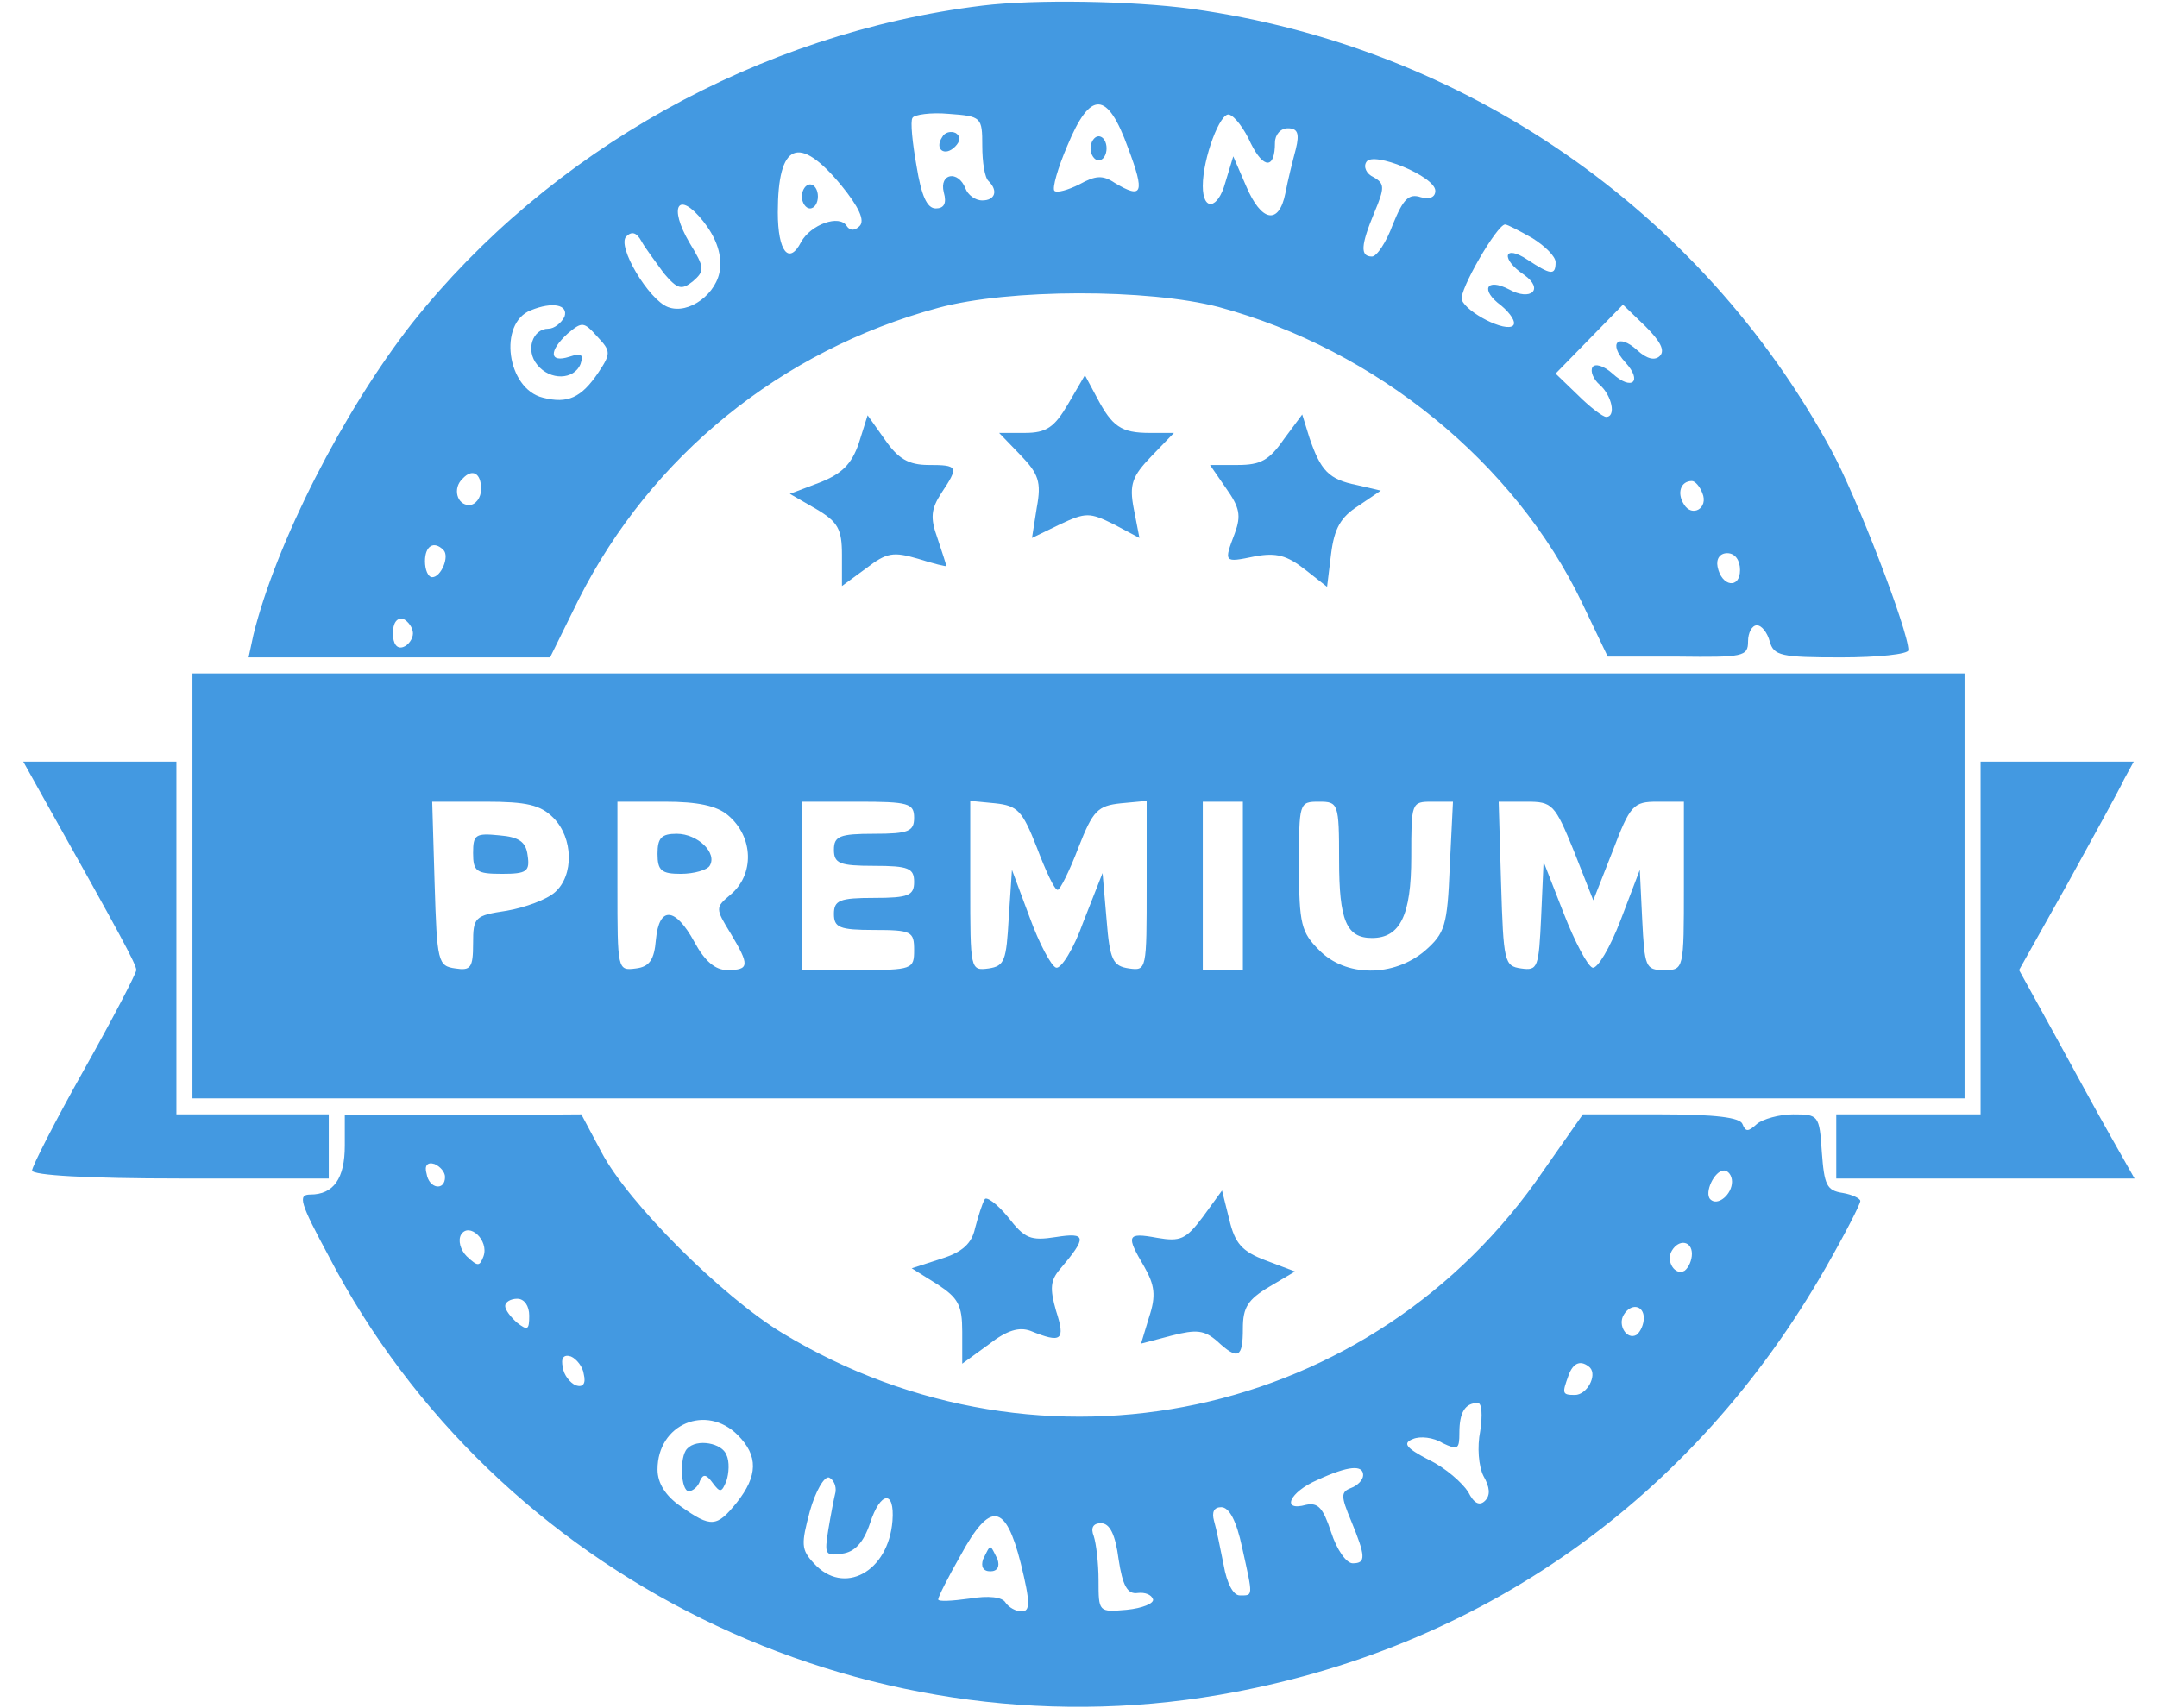
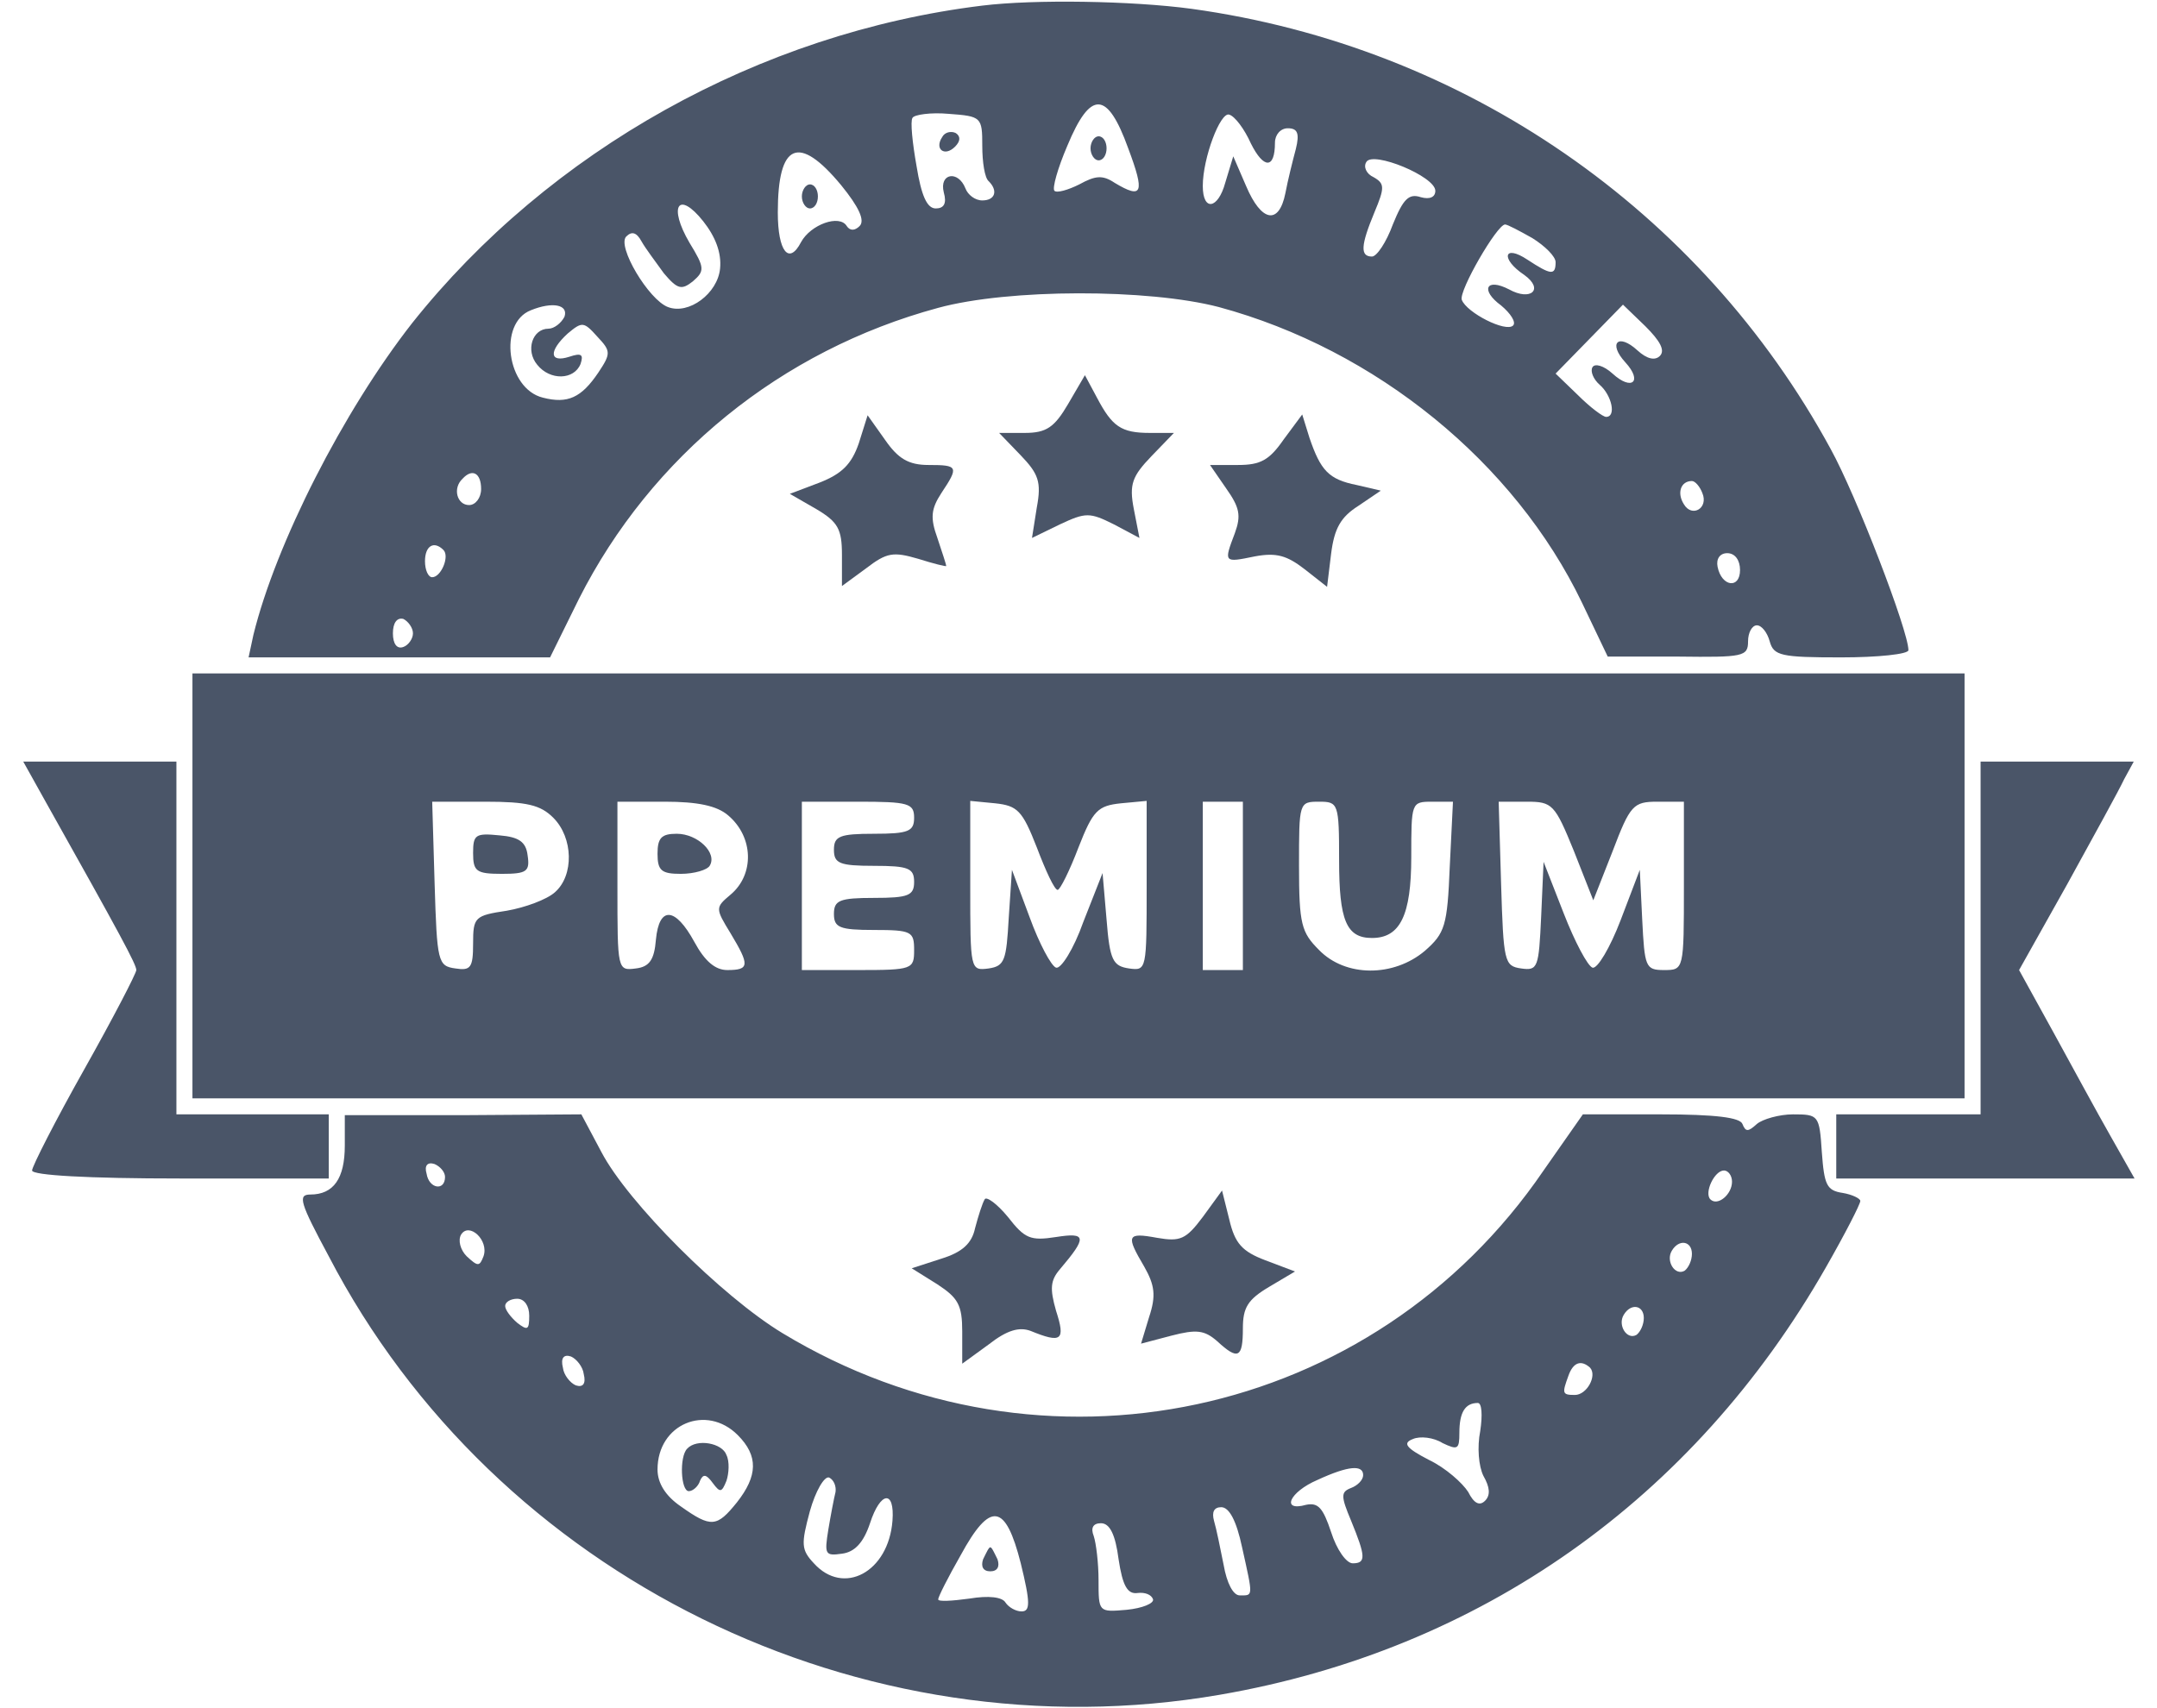
<svg xmlns="http://www.w3.org/2000/svg" version="1.0" width="269pt" height="213pt" viewBox="0 0 269 213" preserveAspectRatio="xMidYMid meet">
-   <g transform="translate(0,213) scale(0.1,-0.1)" fill="#4399E1" stroke="none">
+   <g transform="translate(0,213) scale(0.1,-0.1)" fill="#4A5568" stroke="none">
    <path d="M1225 2123 c-278 -34 -540 -181 -711 -396 -86 -110 -170 -275 -198 -389 l-6 -28 188 0 188 0 36 73 c90 178 252 310 448 363 88 24 262 24 350 1 196 -53 369 -194 453 -369 l32 -67 88 0 c81 -1 87 0 87 19 0 11 5 20 11 20 6 0 13 -9 16 -20 5 -18 14 -20 89 -20 46 0 84 4 84 9 0 24 -65 193 -97 251 -162 298 -457 502 -797 549 -74 10 -196 12 -261 4z m182 -178 c21 -56 18 -64 -17 -43 -15 10 -24 9 -44 -2 -14 -7 -28 -11 -31 -8 -3 3 4 28 16 56 29 70 50 69 76 -3z m-182 3 c0 -20 3 -40 8 -44 12 -12 8 -24 -8 -24 -9 0 -18 7 -21 15 -9 23 -33 19 -27 -5 4 -14 0 -20 -10 -20 -11 0 -18 16 -24 53 -5 28 -8 56 -5 60 2 4 23 7 45 5 41 -3 42 -4 42 -40z m335 3 c16 -32 30 -32 30 1 0 10 7 18 16 18 12 0 15 -6 10 -26 -4 -15 -10 -39 -13 -55 -8 -40 -30 -36 -49 9 l-16 37 -10 -33 c-9 -33 -28 -36 -28 -4 0 35 22 93 33 89 7 -2 19 -18 27 -36z m-511 -52 c22 -27 30 -44 23 -51 -6 -6 -12 -6 -16 0 -9 15 -45 2 -57 -20 -15 -29 -29 -12 -29 37 0 87 26 98 79 34z m741 -7 c0 -8 -7 -11 -18 -8 -15 5 -22 -2 -35 -34 -8 -22 -20 -40 -26 -40 -15 0 -14 14 3 55 13 31 13 36 -1 44 -9 4 -13 13 -9 19 8 14 86 -18 86 -36z m-892 -97 c-3 -31 -39 -58 -65 -48 -24 9 -64 76 -52 88 7 7 13 5 19 -6 5 -9 18 -26 28 -40 17 -20 22 -21 36 -10 15 13 15 17 -4 48 -27 46 -14 66 17 27 15 -19 23 -39 21 -59z m1013 38 c16 -10 29 -23 29 -30 0 -17 -6 -16 -35 3 -30 20 -34 1 -4 -19 25 -18 8 -33 -19 -18 -29 15 -36 -1 -10 -20 12 -10 19 -21 15 -25 -9 -9 -58 16 -64 32 -4 11 44 94 54 94 3 0 18 -8 34 -17z m-1207 -98 c-4 -8 -13 -15 -20 -15 -20 0 -29 -27 -14 -45 16 -20 46 -19 54 1 4 12 1 14 -14 9 -25 -8 -26 7 -2 29 18 15 20 15 37 -4 17 -18 17 -21 1 -45 -21 -31 -38 -39 -69 -31 -45 11 -56 93 -15 109 27 11 47 7 42 -8z m1366 -49 c-6 -6 -16 -4 -28 7 -24 22 -37 9 -15 -15 22 -24 8 -36 -16 -14 -11 10 -22 13 -25 8 -3 -5 1 -15 9 -22 15 -13 21 -40 8 -40 -4 0 -20 12 -35 27 l-28 27 42 43 42 43 28 -27 c18 -18 25 -30 18 -37z m-1470 -166 c0 -11 -7 -20 -15 -20 -15 0 -21 21 -8 33 12 13 23 7 23 -13z m1523 -5 c8 -19 -13 -31 -23 -14 -9 14 -4 29 10 29 4 0 10 -7 13 -15z m-1570 -71 c8 -8 -3 -34 -14 -34 -5 0 -9 9 -9 20 0 19 11 26 23 14z m1617 -25 c0 -24 -23 -21 -28 4 -2 10 3 17 12 17 10 0 16 -9 16 -21z m-1655 -79 c0 -7 -6 -15 -12 -17 -8 -3 -13 4 -13 17 0 13 5 20 13 18 6 -3 12 -11 12 -18z" />
    <path d="M1360 1945 c0 -8 5 -15 10 -15 6 0 10 7 10 15 0 8 -4 15 -10 15 -5 0 -10 -7 -10 -15z" />
    <path d="M1175 1959 c-10 -15 3 -25 16 -12 7 7 7 13 1 17 -6 3 -14 1 -17 -5z" />
    <path d="M1000 1885 c0 -8 5 -15 10 -15 6 0 10 7 10 15 0 8 -4 15 -10 15 -5 0 -10 -7 -10 -15z" />
    <path d="M1332 1626 c-17 -29 -27 -36 -54 -36 l-32 0 27 -28 c22 -23 26 -33 20 -65 l-6 -38 35 17 c32 15 37 15 67 0 l32 -17 -7 36 c-6 31 -2 41 22 66 l28 29 -30 0 c-36 0 -47 8 -66 44 l-15 28 -21 -36z" />
    <path d="M1071 1577 c-9 -26 -21 -38 -49 -49 l-37 -14 33 -19 c27 -16 32 -25 32 -57 l0 -39 30 22 c26 20 34 21 65 12 19 -6 35 -10 35 -9 0 2 -5 17 -11 35 -9 25 -8 36 5 56 22 33 21 35 -16 35 -25 0 -38 8 -54 31 l-22 31 -11 -35z" />
    <path d="M1601 1582 c-18 -26 -29 -32 -57 -32 l-35 0 20 -29 c17 -24 19 -34 11 -56 -14 -37 -14 -37 25 -29 27 5 40 1 62 -16 l28 -22 5 41 c4 32 12 46 34 60 l28 19 -30 7 c-35 7 -45 18 -59 59 l-9 29 -23 -31z" />
    <path d="M240 1025 l0 -265 1105 0 1105 0 0 265 0 265 -1105 0 -1105 0 0 -265z m450 85 c25 -25 26 -72 2 -93 -10 -9 -37 -19 -60 -23 -40 -6 -42 -8 -42 -41 0 -30 -3 -34 -22 -31 -22 3 -23 8 -26 106 l-3 102 66 0 c52 0 69 -4 85 -20z m218 3 c32 -27 33 -74 3 -99 -19 -16 -19 -17 0 -48 24 -40 24 -46 -4 -46 -15 0 -28 11 -41 35 -24 44 -44 45 -48 3 -2 -25 -8 -34 -25 -36 -23 -3 -23 -2 -23 102 l0 106 59 0 c41 0 65 -5 79 -17z m232 -3 c0 -17 -7 -20 -50 -20 -43 0 -50 -3 -50 -20 0 -17 7 -20 50 -20 43 0 50 -3 50 -20 0 -17 -7 -20 -50 -20 -43 0 -50 -3 -50 -20 0 -17 7 -20 50 -20 47 0 50 -2 50 -25 0 -24 -2 -25 -70 -25 l-70 0 0 105 0 105 70 0 c63 0 70 -2 70 -20z m153 -37 c11 -29 22 -53 26 -53 3 0 15 24 26 53 18 46 24 52 53 55 l32 3 0 -106 c0 -105 0 -106 -22 -103 -20 3 -24 10 -28 61 l-5 58 -24 -61 c-12 -34 -28 -59 -34 -57 -6 2 -21 30 -33 63 l-22 59 -4 -60 c-3 -53 -5 -60 -25 -63 -23 -3 -23 -2 -23 103 l0 106 31 -3 c28 -3 34 -9 52 -55z m257 -48 l0 -105 -25 0 -25 0 0 105 0 105 25 0 25 0 0 -105z m120 32 c0 -75 9 -97 41 -97 35 0 49 28 49 101 0 68 0 69 26 69 l26 0 -4 -81 c-3 -74 -6 -83 -31 -105 -39 -33 -99 -33 -132 1 -22 22 -25 32 -25 105 0 79 0 80 25 80 24 0 25 -2 25 -73z m293 11 l24 -61 24 61 c22 58 26 62 56 62 l33 0 0 -105 c0 -105 0 -105 -25 -105 -23 0 -24 4 -27 63 l-3 62 -24 -63 c-13 -34 -29 -61 -35 -59 -6 2 -22 32 -36 68 l-25 64 -3 -68 c-3 -64 -4 -68 -25 -65 -21 3 -22 8 -25 106 l-3 102 35 0 c32 0 35 -3 59 -62z" />
    <path d="M590 1066 c0 -23 4 -26 36 -26 31 0 35 3 32 23 -2 17 -11 23 -35 25 -30 3 -33 1 -33 -22z" />
    <path d="M820 1065 c0 -21 5 -25 29 -25 17 0 33 5 36 10 10 16 -15 40 -41 40 -19 0 -24 -5 -24 -25z" />
    <path d="M58 1128 c92 -164 112 -201 112 -208 0 -4 -29 -60 -65 -124 -36 -64 -65 -121 -65 -126 0 -6 69 -10 185 -10 l185 0 0 40 0 40 -95 0 -95 0 0 220 0 220 -96 0 -95 0 29 -52z" />
    <path d="M2470 960 l0 -220 -90 0 -90 0 0 -40 0 -40 186 0 186 0 -30 53 c-16 28 -48 87 -71 129 l-43 78 60 107 c33 60 65 118 71 131 l12 22 -96 0 -95 0 0 -220z" />
    <path d="M430 701 c0 -41 -14 -61 -43 -61 -16 0 -13 -10 23 -77 208 -400 664 -624 1111 -547 325 56 591 244 756 533 24 42 43 79 43 83 0 3 -10 8 -22 10 -20 3 -23 10 -26 51 -3 46 -4 47 -36 47 -17 0 -38 -6 -45 -12 -11 -10 -14 -10 -18 0 -3 8 -33 12 -102 12 l-97 0 -49 -70 c-212 -311 -625 -399 -949 -203 -76 46 -193 163 -226 226 l-25 47 -147 -1 -148 0 0 -38z m125 -39 c0 -18 -20 -15 -23 4 -3 10 1 15 10 12 7 -3 13 -10 13 -16z m1605 -6 c0 -16 -18 -31 -27 -22 -8 8 5 36 17 36 5 0 10 -6 10 -14z m-1557 -93 c-5 -13 -7 -13 -21 0 -8 8 -11 20 -7 27 10 16 35 -7 28 -27z m1507 3 c0 -8 -4 -17 -9 -21 -12 -7 -24 12 -16 25 9 15 25 12 25 -4z m-1450 -77 c0 -18 -2 -19 -15 -9 -8 7 -15 16 -15 21 0 5 7 9 15 9 9 0 15 -9 15 -21z m1390 -3 c0 -8 -4 -17 -9 -21 -12 -7 -24 12 -16 25 9 15 25 12 25 -4z m-1322 -70 c3 -12 -1 -17 -10 -14 -7 3 -15 13 -16 22 -3 12 1 17 10 14 7 -3 15 -13 16 -22z m1255 8 c9 -10 -4 -34 -19 -34 -16 0 -16 2 -8 24 6 17 16 20 27 10z m-137 -79 c-4 -20 -2 -44 4 -56 8 -14 9 -24 2 -31 -7 -7 -14 -3 -21 11 -7 11 -28 30 -49 40 -29 15 -33 21 -20 26 9 4 26 2 37 -5 19 -9 21 -8 21 13 0 25 7 37 23 37 5 0 6 -15 3 -35z m-926 -5 c26 -26 25 -51 -1 -84 -25 -31 -32 -32 -70 -5 -19 13 -29 29 -29 46 0 57 61 82 100 43z m780 -50 c0 -6 -7 -13 -15 -16 -13 -5 -13 -10 0 -41 18 -44 19 -53 2 -53 -8 0 -20 17 -27 39 -10 30 -16 37 -31 34 -32 -9 -21 16 14 31 39 18 57 19 57 6z m-658 -21 c-2 -8 -6 -29 -9 -47 -5 -31 -4 -33 17 -30 16 2 27 14 35 38 13 40 31 42 28 3 -5 -64 -61 -94 -98 -53 -16 17 -16 24 -5 65 7 25 18 44 24 42 6 -3 9 -11 8 -18z m507 -69 c14 -63 14 -60 -3 -60 -8 0 -16 15 -20 38 -4 20 -9 45 -12 55 -3 11 0 17 9 17 10 0 19 -17 26 -50z m-276 -20 c12 -49 12 -60 1 -60 -7 0 -16 5 -20 11 -4 7 -21 9 -45 5 -22 -3 -39 -4 -39 -1 0 3 12 27 28 55 37 68 56 65 75 -10z m122 5 c5 -33 11 -44 24 -42 9 1 17 -2 19 -8 1 -5 -13 -11 -33 -13 -35 -3 -35 -3 -35 37 0 21 -3 46 -6 55 -4 10 -1 16 9 16 11 0 18 -14 22 -45z" />
    <path d="M857 323 c-10 -10 -8 -53 2 -53 5 0 12 6 14 13 4 9 8 8 16 -3 9 -12 11 -12 17 3 3 9 4 24 0 32 -5 15 -37 21 -49 8z" />
    <path d="M1226 185 c-3 -9 0 -15 9 -15 9 0 12 6 9 15 -4 8 -7 15 -9 15 -2 0 -5 -7 -9 -15z" />
    <path d="M1228 634 c-3 -5 -8 -21 -12 -36 -4 -19 -16 -30 -42 -38 l-37 -12 32 -20 c26 -17 31 -26 31 -59 l0 -40 33 24 c23 18 38 22 52 17 39 -16 44 -12 32 25 -8 28 -7 38 5 52 34 40 33 46 -5 40 -32 -5 -39 -2 -60 25 -14 17 -27 26 -29 22z" />
    <path d="M1500 612 c-21 -28 -28 -31 -57 -26 -38 7 -39 3 -16 -36 13 -23 15 -36 6 -63 l-10 -33 38 10 c31 8 41 7 57 -7 26 -24 32 -21 32 16 0 26 6 36 33 52 l32 19 -37 14 c-29 11 -38 21 -45 51 l-9 36 -24 -33z" />
  </g>
</svg>
